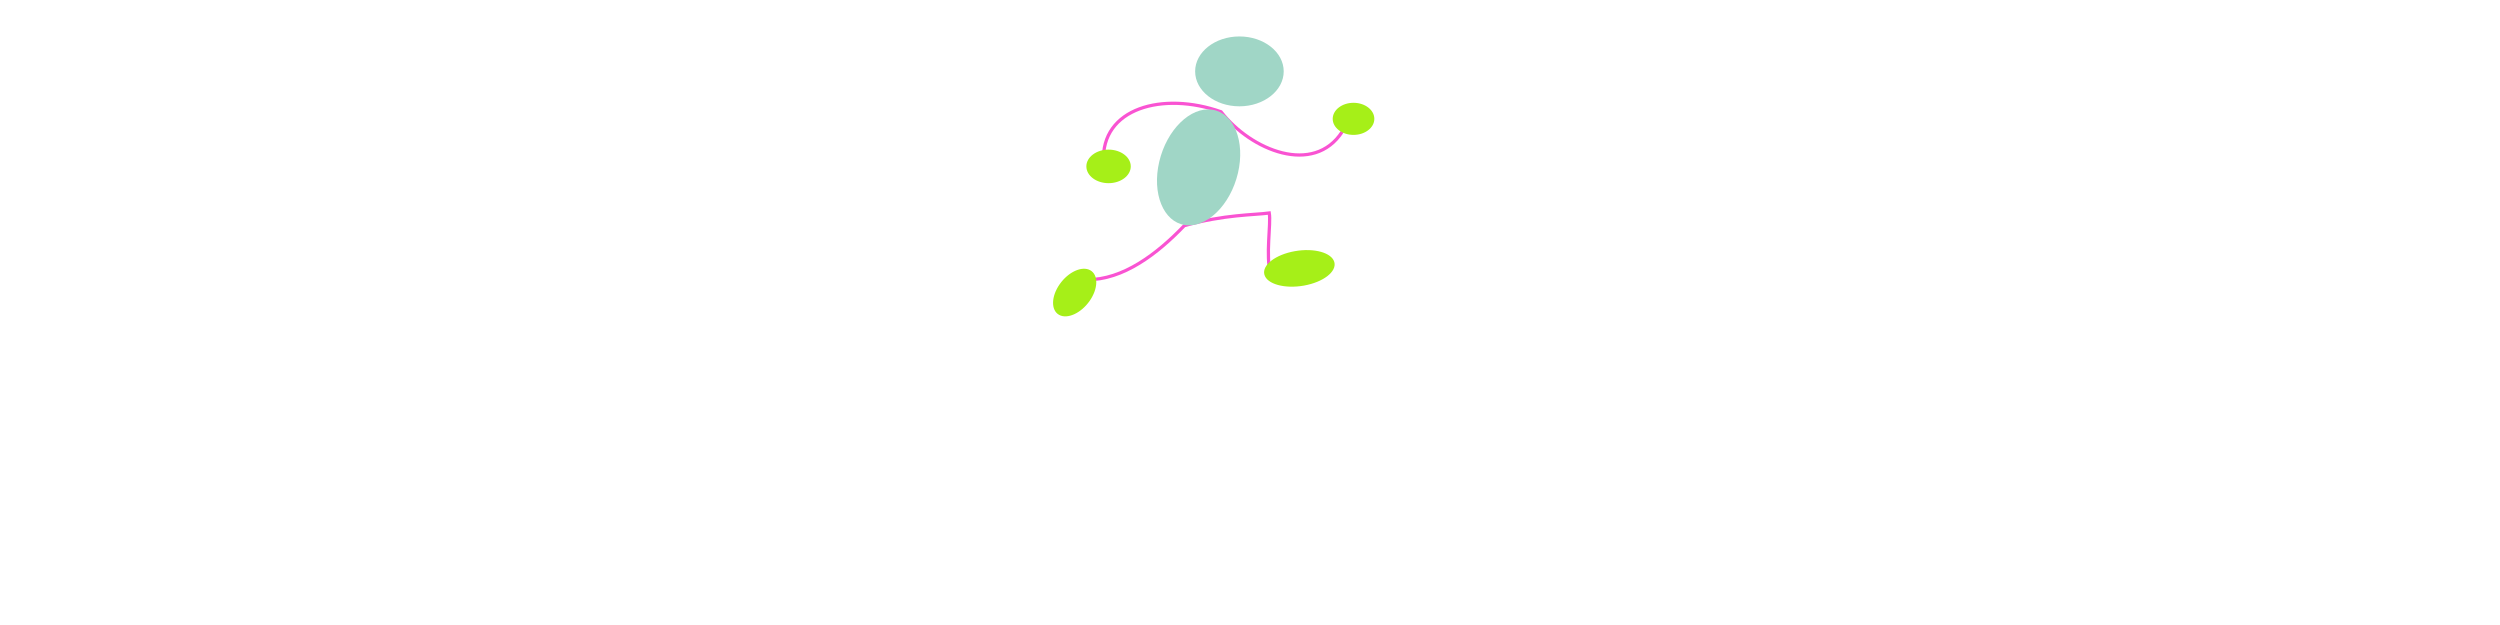
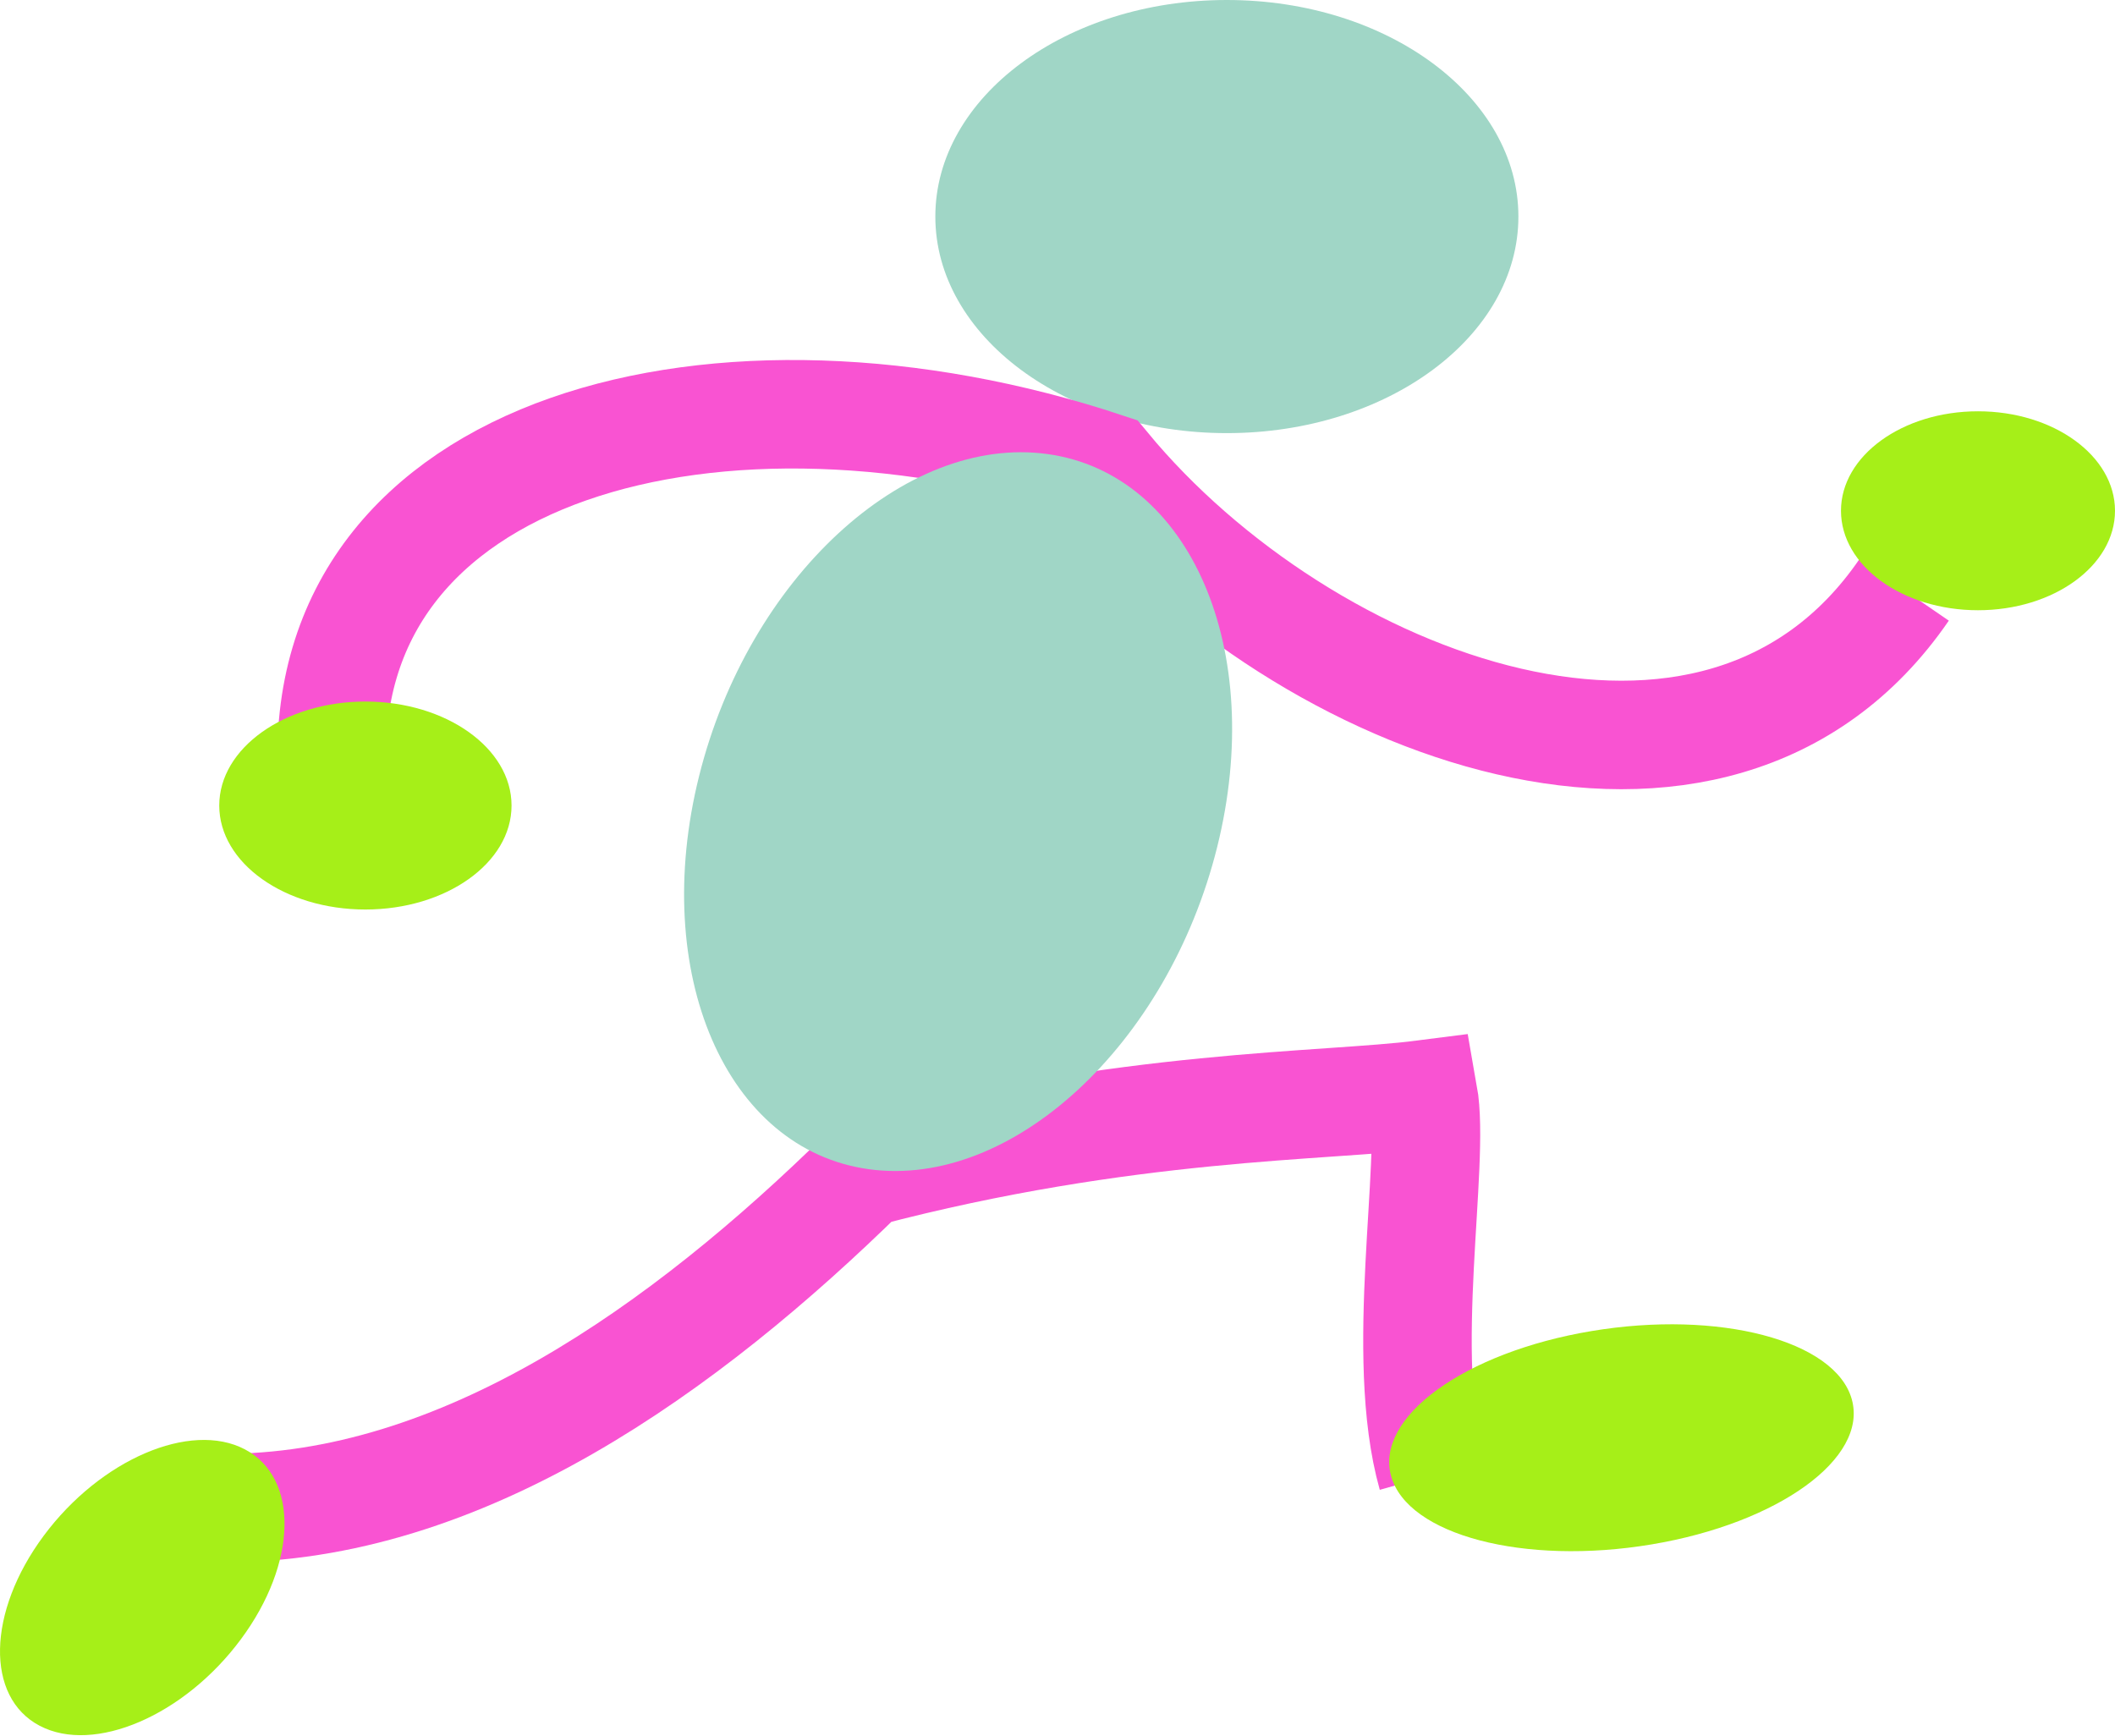
- <svg xmlns="http://www.w3.org/2000/svg" version="1.1" id="Calque_1" x="0px" y="0px" width="1920px" height="480px" viewBox="0 0 1920 480" enable-background="new 0 0 1920 480" xml:space="preserve">
+ <svg xmlns="http://www.w3.org/2000/svg" version="1.1" id="Calque_1" x="0px" y="0px" width="48.734px" height="39.982px" viewBox="808.752 27.993 48.734 39.982" enable-background="new 808.752 27.993 48.734 39.982" xml:space="preserve">
  <g>
-     <path fill="#A0D6C6" d="M917.868,54.823c0,14.81,15.236,26.83,34.009,26.83s34.01-12.021,34.01-26.83   c0-14.811-15.236-26.83-34.01-26.83S917.868,40.012,917.868,54.823z" />
+     <path fill="#A0D6C6" d="M830.304,32.983c0,2.754,3.009,4.99,6.717,4.99s6.718-2.235,6.718-4.99s-3.01-4.99-6.718-4.99   S830.304,30.229,830.304,32.983z" />
    <g>
-       <path fill="none" stroke="#F953D2" stroke-width="2.5" d="M1030.882,101.085c-21.95,33.984-69.952,14.547-93.13-15.237    c-44.763-15.816-92.318-2.875-90.246,38.397" />
-       <path fill="none" stroke="#F953D2" stroke-width="2.5" d="M975.805,210.748c-3.943-14.841,0.438-38.549-1.006-47.161    c-11.404,1.555-34.494,1.118-65.26,9.719c-20.789,21.681-46.935,41.733-75.009,41.526" />
+       <path fill="none" stroke="#F953D2" stroke-width="2.5" d="M852.626,41.587c-4.335,6.32-13.817,2.705-18.395-2.834    c-8.841-2.941-18.234-0.535-17.825,7.141" />
+       <path fill="none" stroke="#F953D2" stroke-width="2.5" d="M841.748,61.982c-0.779-2.76,0.086-7.169-0.199-8.771    c-2.253,0.289-6.813,0.208-12.89,1.807c-4.106,4.032-9.271,7.762-14.815,7.723" />
    </g>
    <g>
-       <path fill="#A6EF18" d="M1023.52,91.272c0,6.804,7.16,12.326,15.982,12.326c8.824,0,15.984-5.521,15.984-12.326    c0-6.804-7.16-12.324-15.984-12.324C1030.68,78.948,1023.52,84.469,1023.52,91.272z" />
-       <path fill="#A6EF18" d="M971.043,210.889c1.926,7.297,15.524,11.083,30.355,8.452c14.831-2.632,25.304-10.69,23.377-17.988    c-1.924-7.297-15.523-11.083-30.355-8.451C979.591,195.533,969.116,203.592,971.043,210.889z" />
-       <path fill="#A6EF18" d="M837.319,207.561c-6.348-3.543-16.861,1.253-23.469,10.706c-6.608,9.452-6.82,19.999-0.473,23.541    c6.347,3.544,16.861-1.252,23.468-10.705C843.454,221.65,843.666,211.103,837.319,207.561z" />
-       <path fill="#A6EF18" d="M834.327,127.793c0,7.115,7.638,12.886,17.049,12.886s17.049-5.771,17.049-12.886    c0-7.111-7.638-12.884-17.049-12.884S834.327,120.682,834.327,127.793z" />
-       <path fill="#A0D6C6" d="M890.311,124.13c-5.749,24.454,3.121,46.282,19.799,48.72c16.678,2.439,34.879-15.429,40.628-39.885    c5.748-24.454-3.122-46.282-19.799-48.72C914.26,81.806,896.059,99.675,890.311,124.13z" />
+       <path fill="#A6EF18" d="M851.172,39.762c0,1.266,1.414,2.292,3.157,2.292c1.743,0,3.157-1.027,3.157-2.292    s-1.414-2.292-3.157-2.292C852.586,37.47,851.172,38.497,851.172,39.762z" />
+       <path fill="#A6EF18" d="M840.807,62.008c0.38,1.357,3.066,2.061,5.996,1.572c2.93-0.489,4.998-1.988,4.618-3.345    c-0.38-1.357-3.066-2.062-5.996-1.572C842.496,59.152,840.427,60.651,840.807,62.008z" />
+       <path fill="#A6EF18" d="M814.395,61.389c-1.254-0.659-3.331,0.233-4.636,1.991s-1.347,3.719-0.093,4.378    c1.253,0.659,3.331-0.232,4.635-1.991C815.606,64.01,815.648,62.048,814.395,61.389z" />
+       <path fill="#A6EF18" d="M813.804,46.554c0,1.323,1.508,2.396,3.367,2.396s3.368-1.073,3.368-2.396    c0-1.322-1.509-2.396-3.368-2.396S813.804,45.232,813.804,46.554z" />
+       <path fill="#A0D6C6" d="M824.861,45.873c-1.136,4.548,0.616,8.607,3.911,9.061s6.889-2.87,8.025-7.418    c1.135-4.548-0.617-8.607-3.911-9.061C829.592,38.001,825.997,41.324,824.861,45.873z" />
    </g>
  </g>
</svg>
